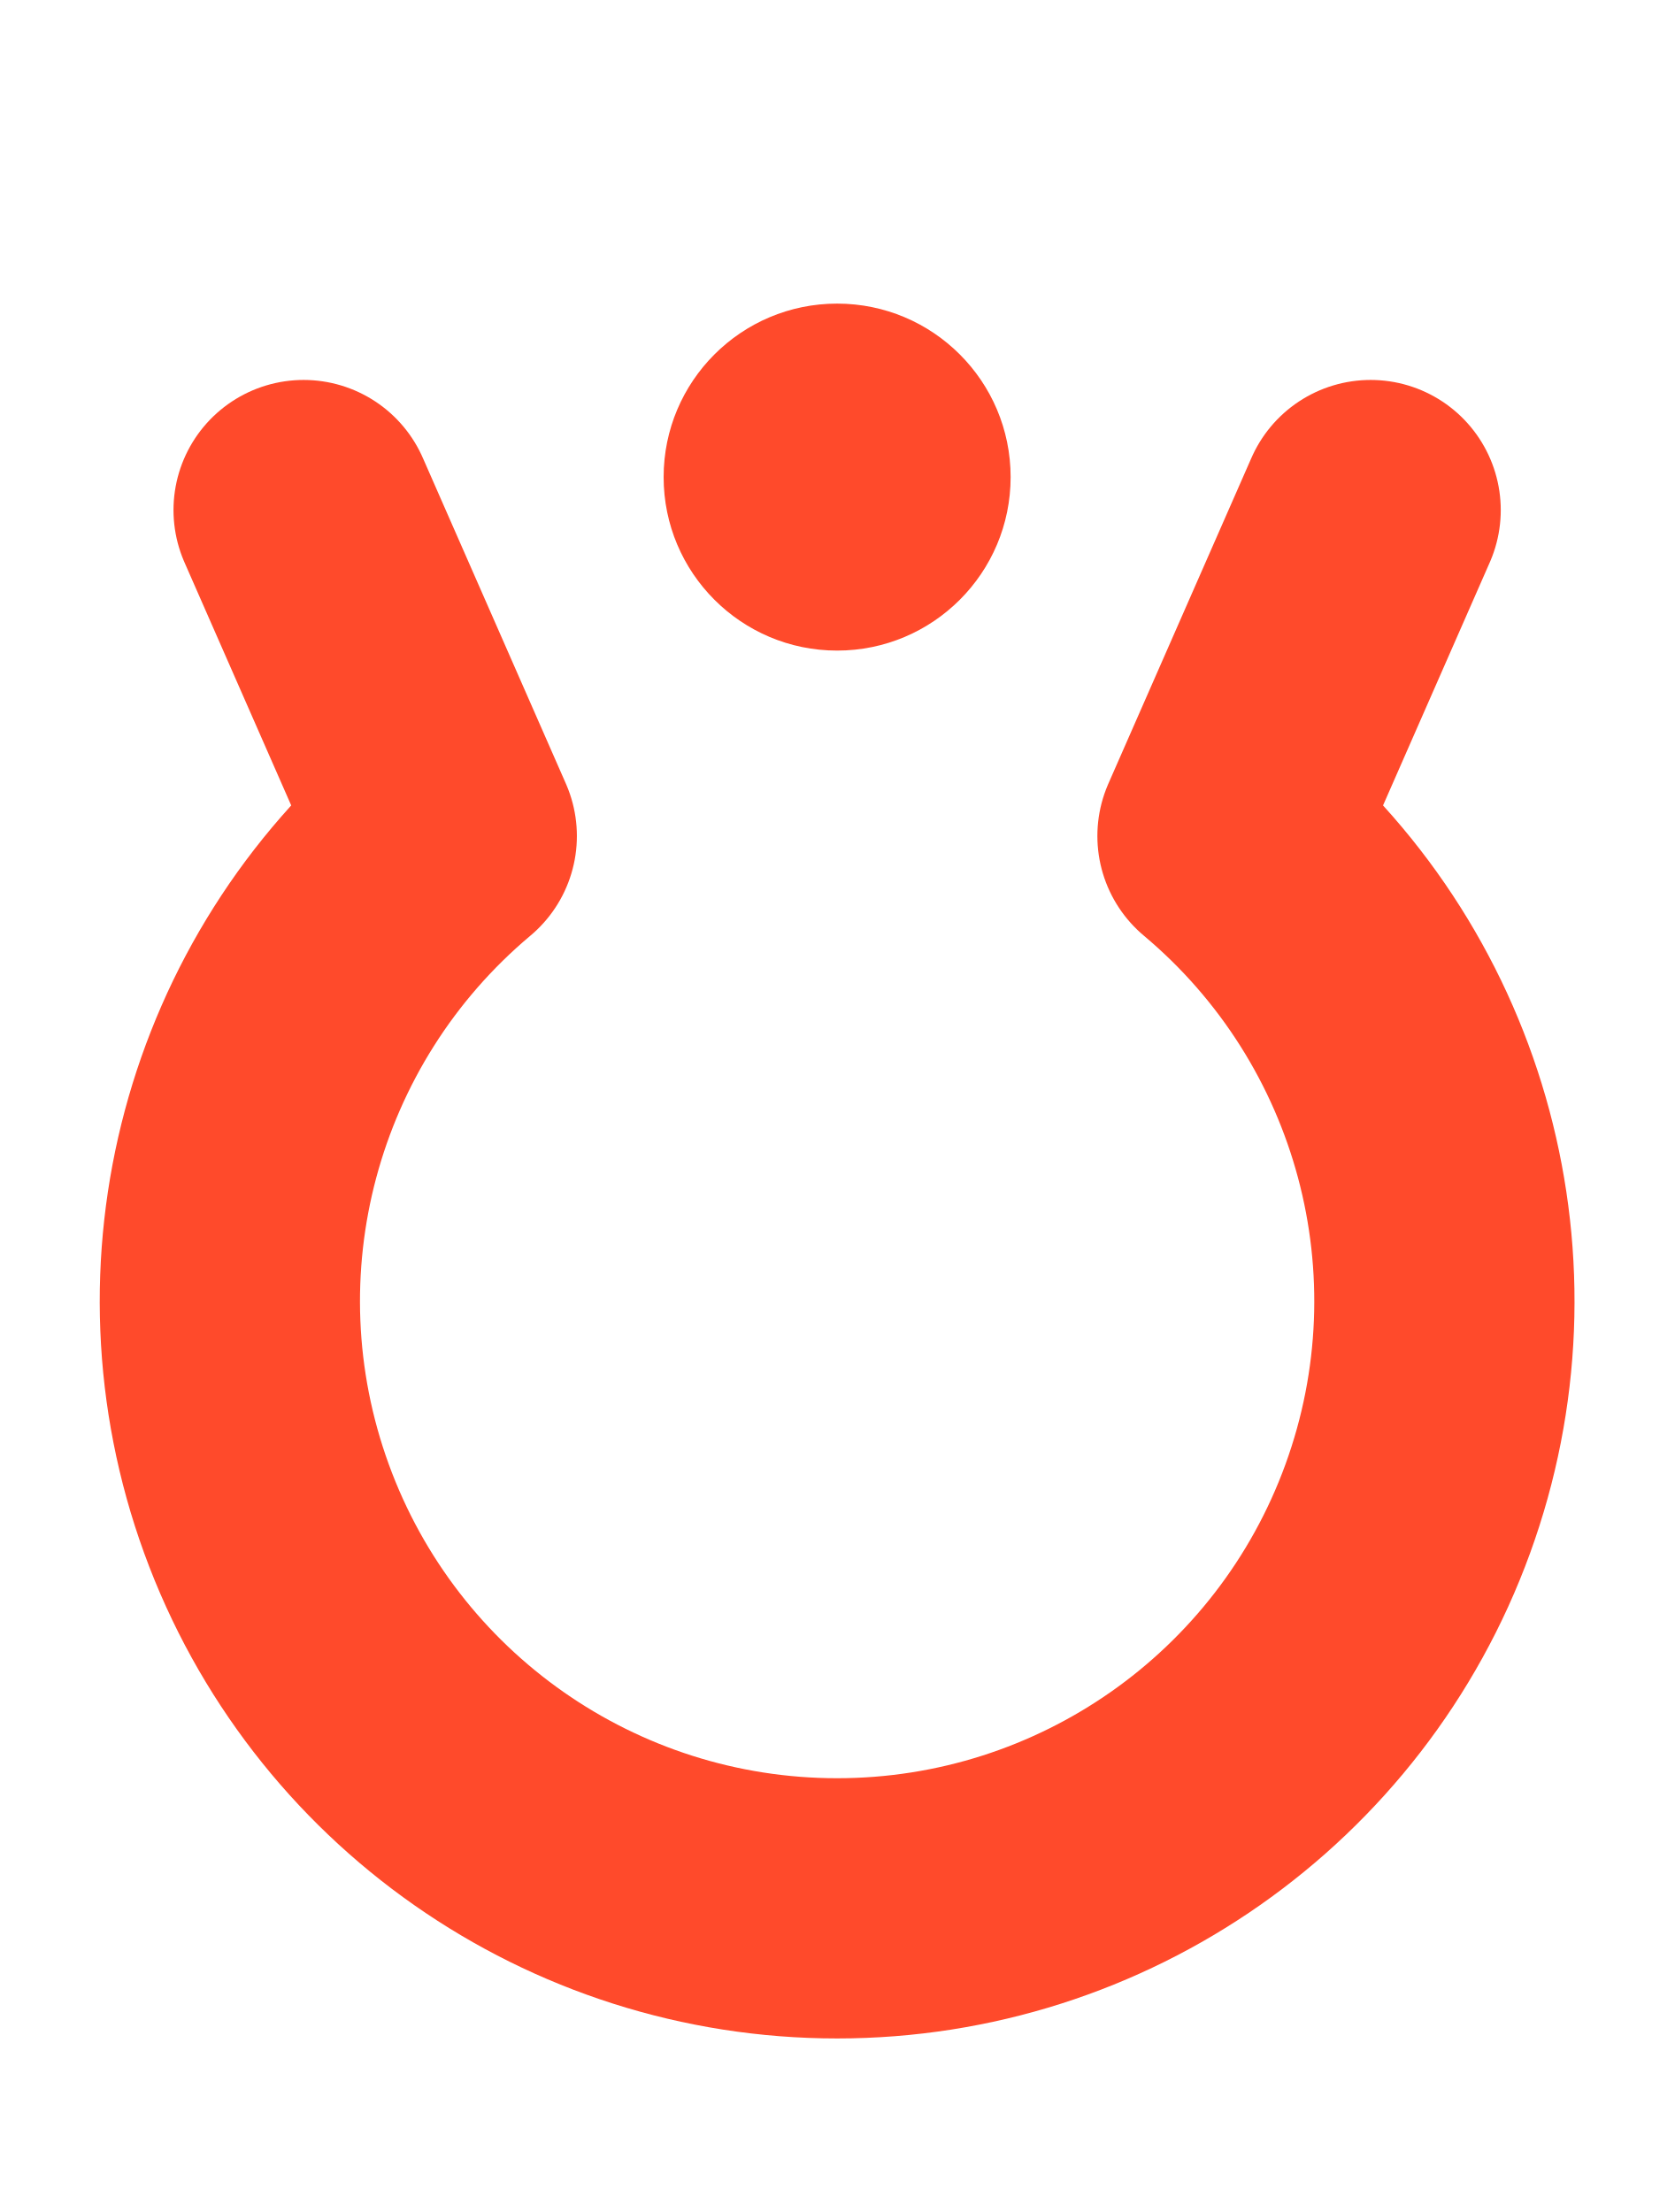
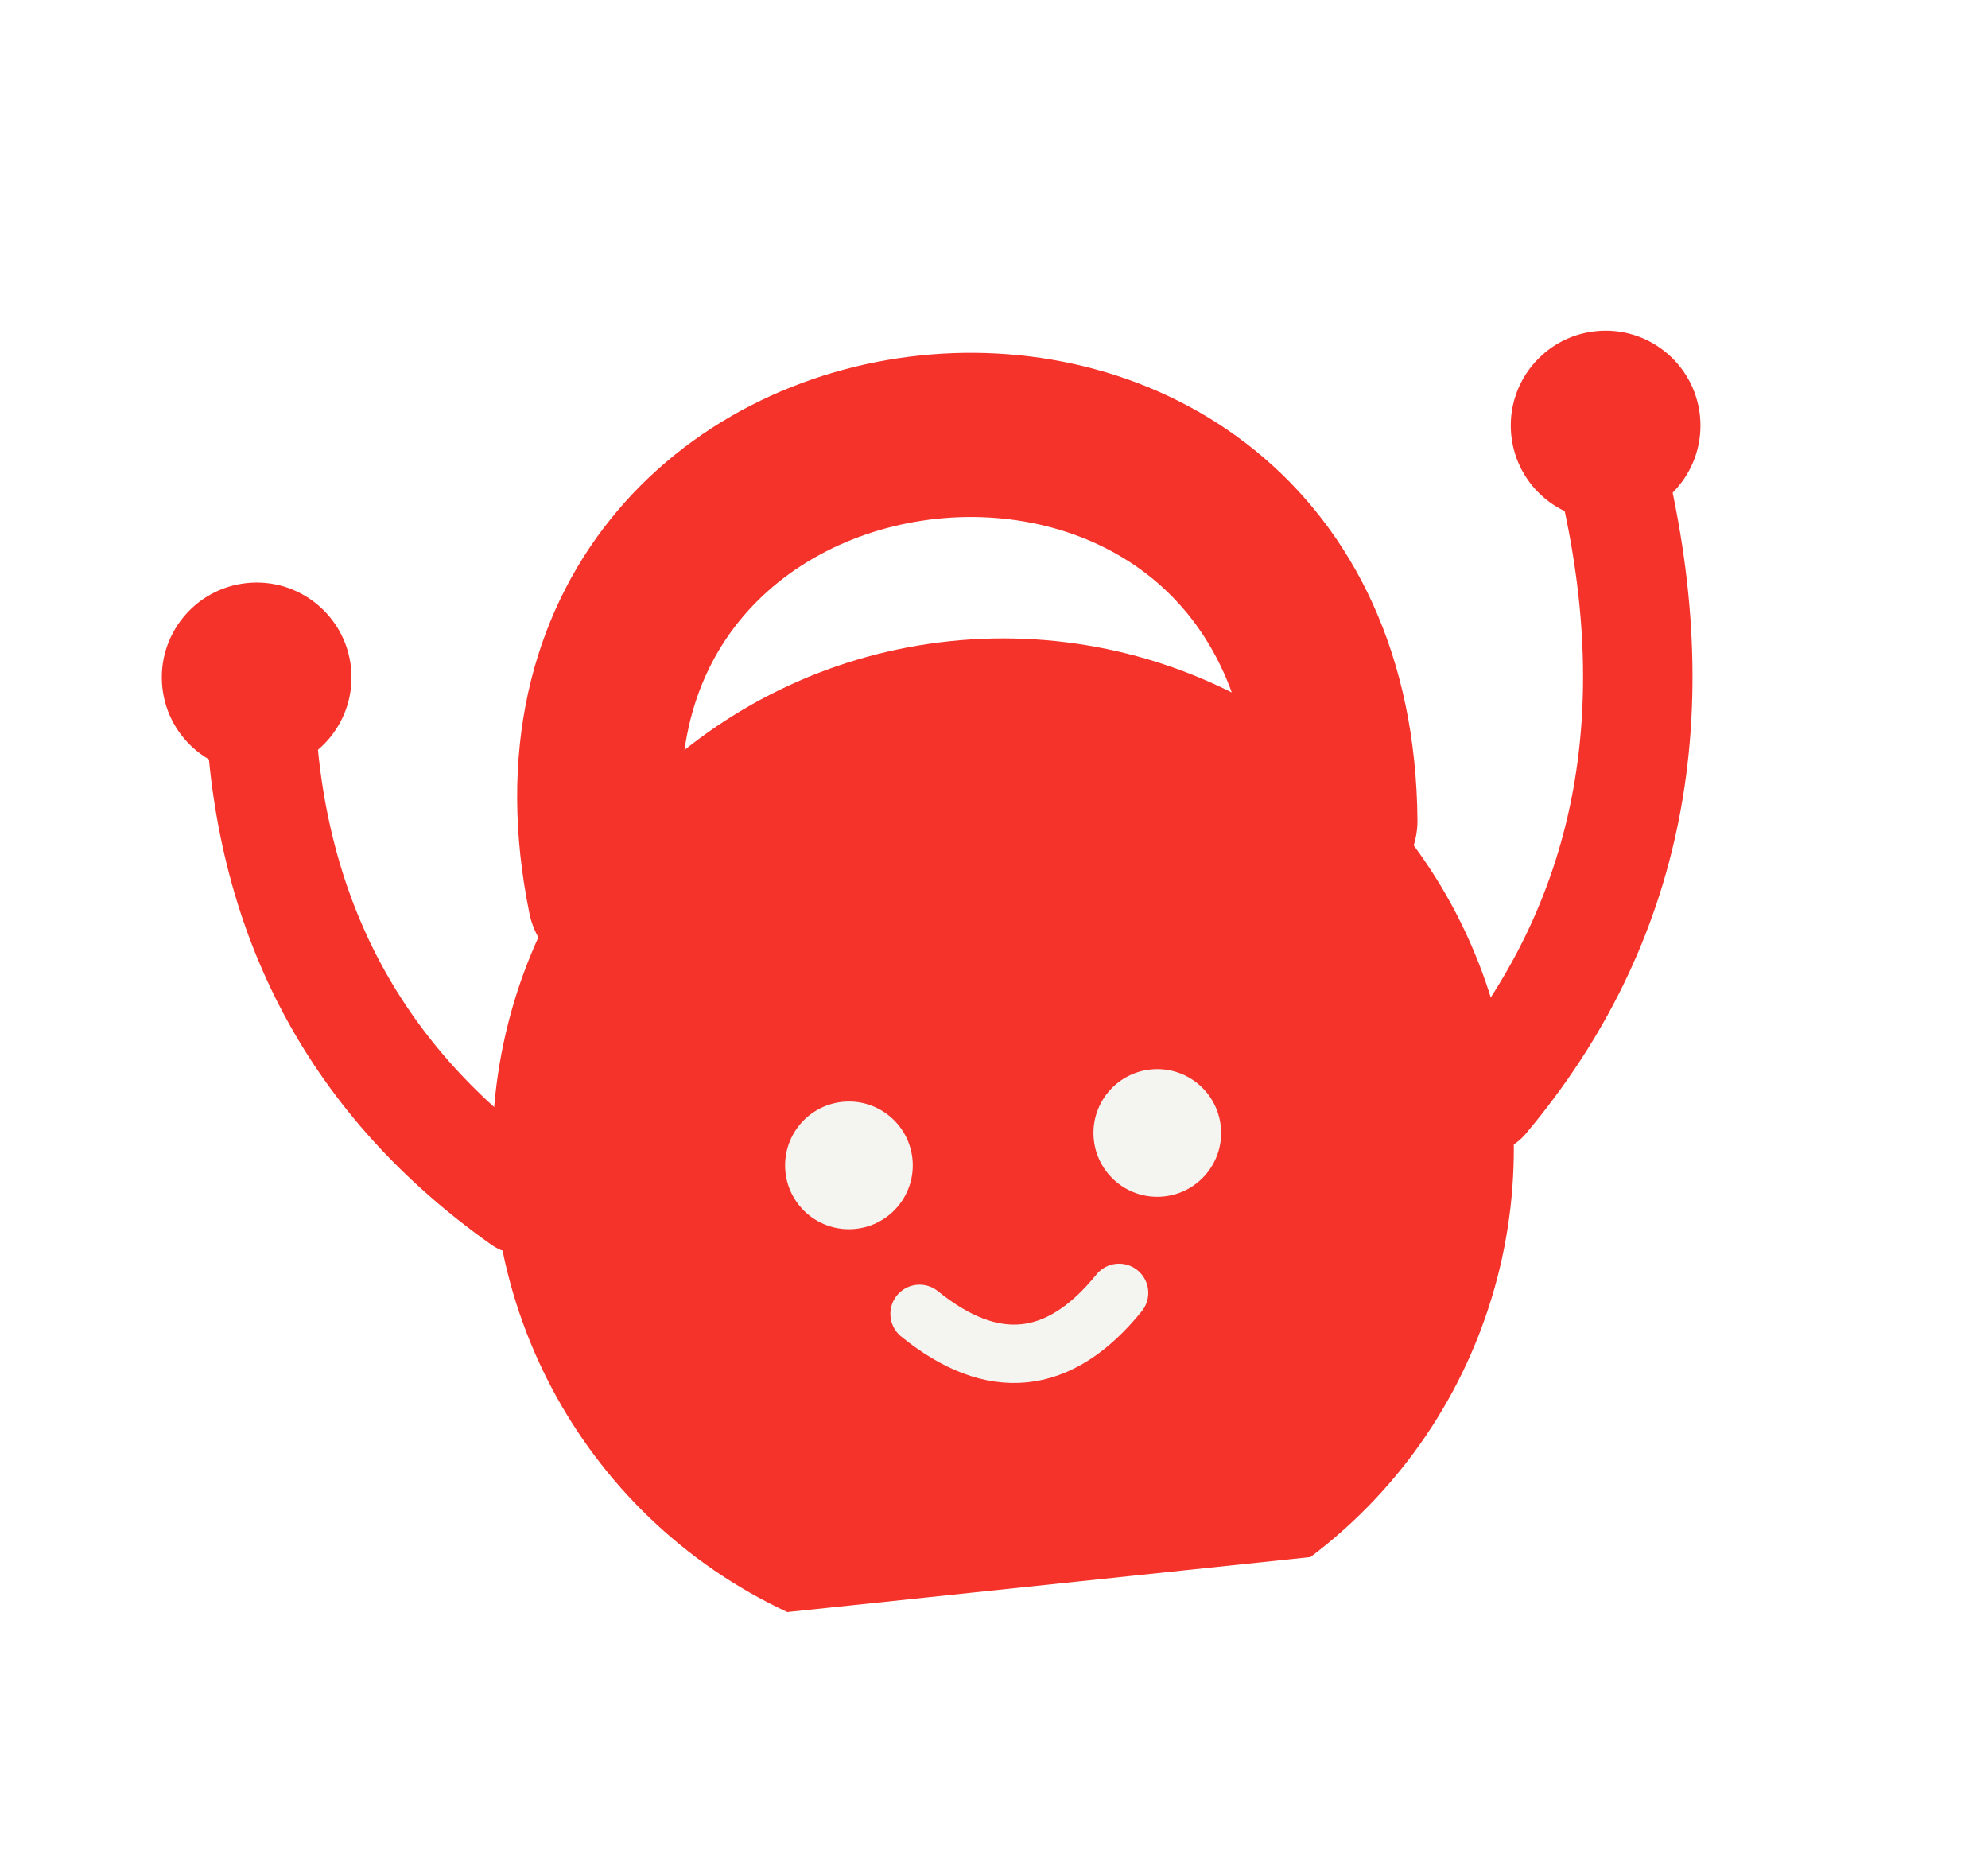
- <svg xmlns="http://www.w3.org/2000/svg" viewBox="0 0 77.21 102" role="img" aria-label="Reset Fit">
-   <g transform="translate(-11.4 -2)">
-     <path d="M74.6 25.52L68 40.55A28 28 0 1 1 32 40.55L25.4 25.52" fill="none" stroke="#ff4a2b" stroke-width="12" stroke-linecap="round" stroke-linejoin="round" />
-     <circle cx="50" cy="24" r="8" fill="#ff4a2b" />
+ <svg xmlns="http://www.w3.org/2000/svg" viewBox="0 0 109 102" role="img" aria-label="Reset Fit">
+   <g transform="translate(5 3)">
+     <g transform="rotate(-6 50 60)">
+       <path d="M30 44C27 13 73 13 70 44" fill="none" stroke="#f5332a" stroke-width="9" stroke-linecap="round" />
+       <path d="M35.58 84A28 28 0 1 1 64.42 84Z" fill="#f5332a" />
+       <path d="M23.5 60Q11 49 12 32M76.5 60Q90 47 87 26" fill="none" stroke="#f5332a" stroke-width="6" stroke-linecap="round" stroke-linejoin="round" />
+       <circle cx="12" cy="30" r="5.2" fill="#f5332a" />
+       <circle cx="87" cy="24" r="5.2" fill="#f5332a" />
+       <circle cx="41.5" cy="60" r="3.5" fill="#f4f4f1" />
+       <circle cx="58.5" cy="60" r="3.5" fill="#f4f4f1" />
+       <path d="M44.5 68.5Q50 74 55.5 68.5" fill="none" stroke="#f4f4f1" stroke-width="3.2" stroke-linecap="round" stroke-linejoin="round" />
+     </g>
  </g>
</svg>
